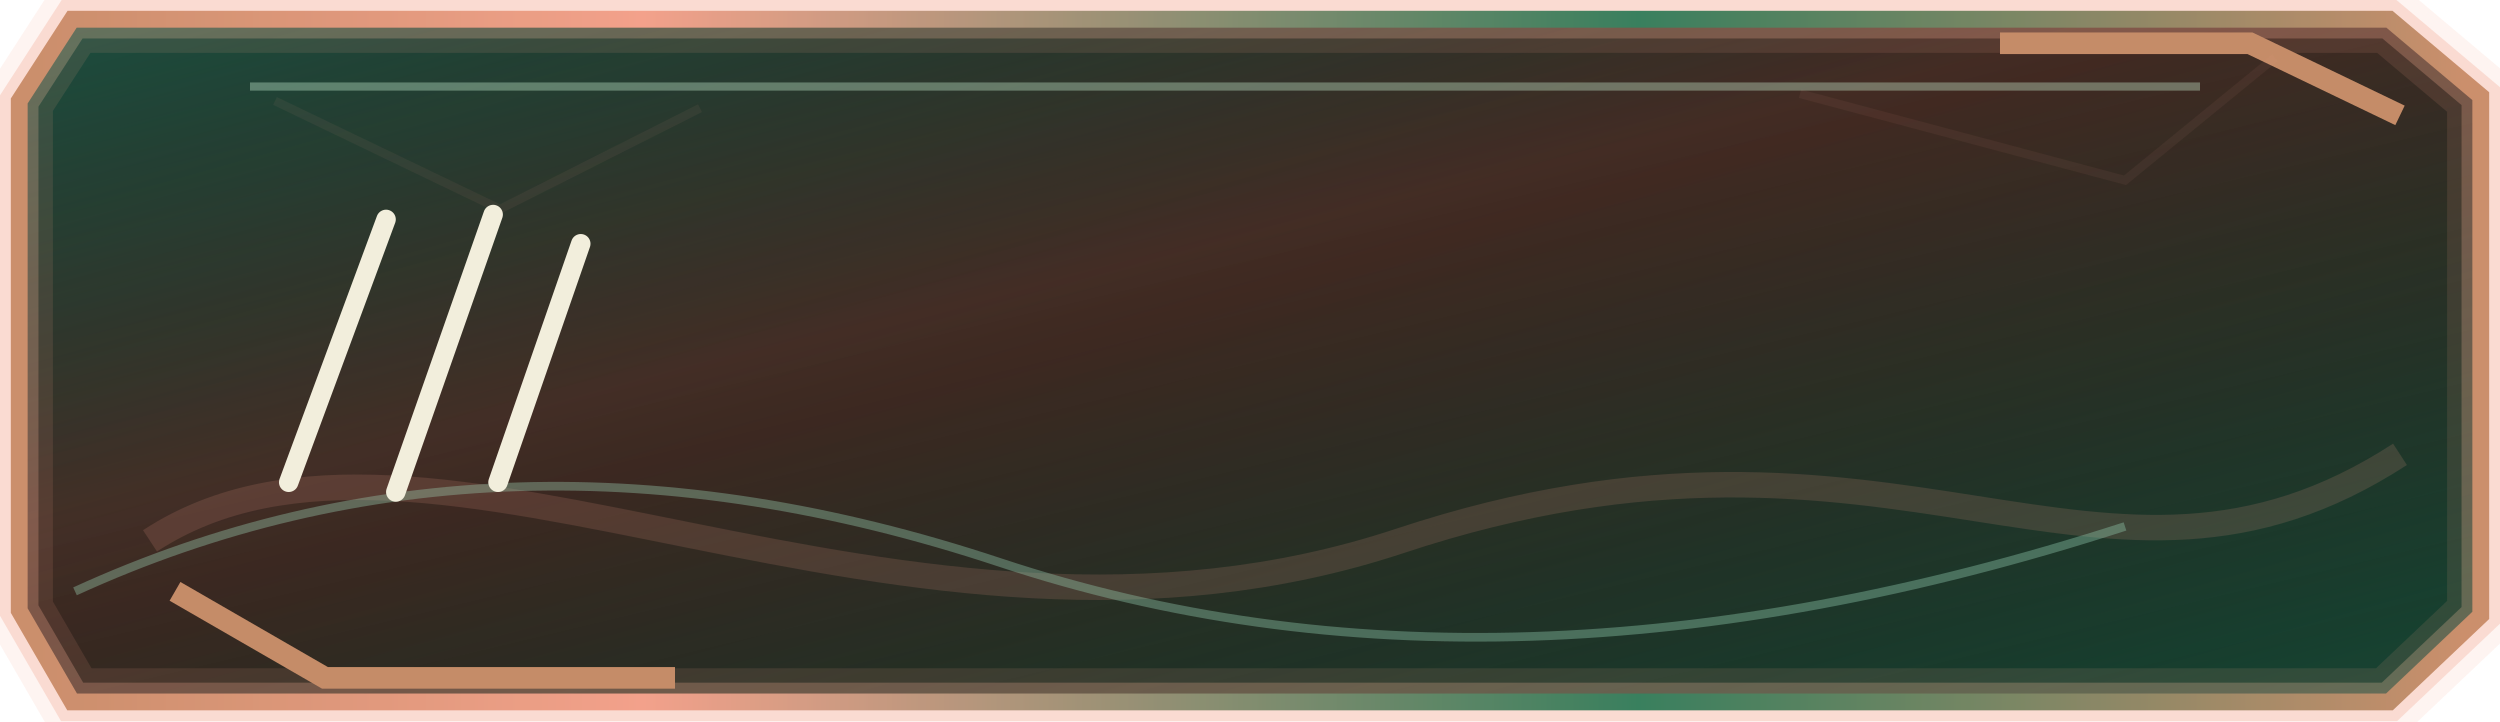
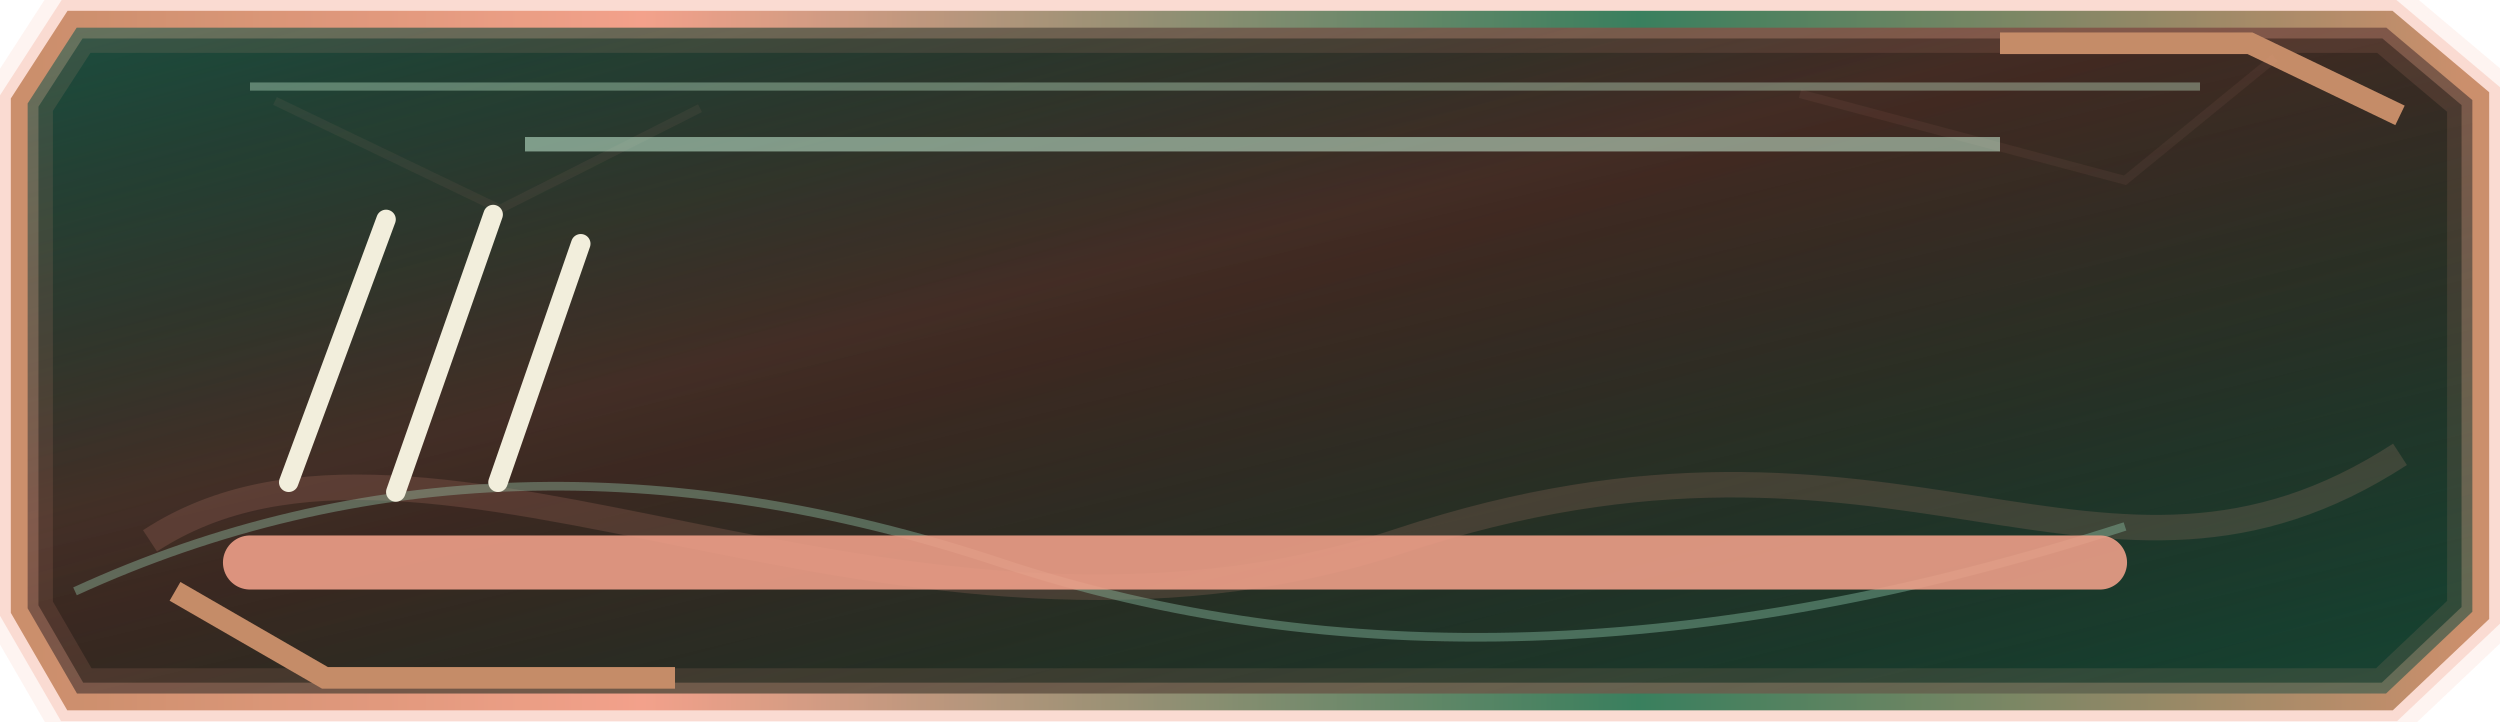
<svg xmlns="http://www.w3.org/2000/svg" width="520" height="150" viewBox="0 0 520 150" data-component="golpe" data-state="pulsado">
  <defs>
    <linearGradient id="base" x1="0" y1="0" x2=".85" y2="1">
      <stop stop-color="#071b17" />
      <stop offset=".43" stop-color="#47251f" />
      <stop offset="1" stop-color="#061812" />
    </linearGradient>
    <linearGradient id="glass" x1="0" y1="0" x2="1" y2="1">
      <stop stop-color="#5defbb" stop-opacity=".24" />
      <stop offset=".45" stop-color="#008a67" stop-opacity=".05" />
      <stop offset="1" stop-color="#70ffbc" stop-opacity=".20" />
    </linearGradient>
    <linearGradient id="edge" x1="0" y1="0" x2="1" y2="0">
      <stop stop-color="#c58c68" />
      <stop offset=".25" stop-color="#f2a18b" />
      <stop offset=".66" stop-color="#207b58" />
      <stop offset="1" stop-color="#c58c68" />
    </linearGradient>
    <linearGradient id="bar" x1="0" x2="1" y1="0" y2=".2">
      <stop stop-color="#138b64" />
      <stop offset=".45" stop-color="#f2a18b" />
      <stop offset="1" stop-color="#0b9a6b" />
    </linearGradient>
    <radialGradient id="aura">
      <stop stop-color="#f2a18b" stop-opacity=".30" />
      <stop offset="1" stop-color="#f2a18b" stop-opacity="0" />
    </radialGradient>
  </defs>
  <path d="M 15.0 4 L 497.0 4 L 516.0 20.0 L 516.0 128.0 L 497.0 146.0 L 15.0 146.0 L 4 127.0 L 4 21.0 Z" fill="url(#base)" stroke="#f2a18b" stroke-opacity=".30" stroke-width="8" />
  <path d="M 15.0 4 L 497.0 4 L 516.0 20.0 L 516.0 128.0 L 497.0 146.0 L 15.0 146.0 L 4 127.0 L 4 21.0 Z" fill="url(#glass)" stroke="url(#edge)" stroke-width="3.5" />
  <path d="M 15.0 4 L 497.0 4 L 516.0 20.0 L 516.0 128.0 L 497.0 146.0 L 15.0 146.0 L 4 127.0 L 4 21.0 Z" fill="none" stroke="#f2a18b" stroke-opacity="0.12" stroke-width="14" />
  <path d="M 52.0 18.0 L 457.6 18.0" stroke="#d7ffdf" stroke-opacity=".34" stroke-width="1.7" />
  <path d="M 36.4 123.0 L 67.6 141.0 L 140.4 141.0" stroke="#c58c68" stroke-width="4.50" fill="none" />
  <path d="M 416.0 9.0 L 468.0 9.0 L 499.2 24.0" stroke="#c58c68" stroke-width="4.50" fill="none" />
  <g opacity="0.72">
    <path d="M 31.2 112.5 C 88.4 75.0 187.2 147.0 291.2 112.5 S 436.8 135.0 499.2 94.5" fill="none" stroke="#f2a18b" stroke-opacity=".21" stroke-width="5.3" />
    <path d="M 15.6 123.0 Q 104.0 82.5 208.0 117.0 T 442.0 109.5" fill="none" stroke="#baffdf" stroke-opacity=".40" stroke-width="1.80" />
    <path d="M 374.4 19.5 L 442.0 37.5 L 473.2 12.0 M 57.2 21.0 L 104.0 43.5 L 145.6 22.5" fill="none" stroke="#f2a18b" stroke-opacity=".09" stroke-width="1.8" />
  </g>
  <g data-icon="golpe" transform="translate(88.4 75.0) scale(1.0125)" stroke="#f2eedc" stroke-width="4" stroke-linecap="round" stroke-linejoin="round" fill="none">
    <path d="M -28 25 L -8 -29 M -6 27 L 14 -30 M 15 25 L 32 -24" />
  </g>
+   <path d="M 52.0 117.0 L 436.8 117.0" stroke="#f2a18b" stroke-opacity=".88" stroke-width="11.25" stroke-linecap="round" />
+   <path d="M 109.2 30.0 L 416.0 30.0" stroke="#d6ffe6" stroke-opacity=".5" stroke-width="3" />
</svg>
